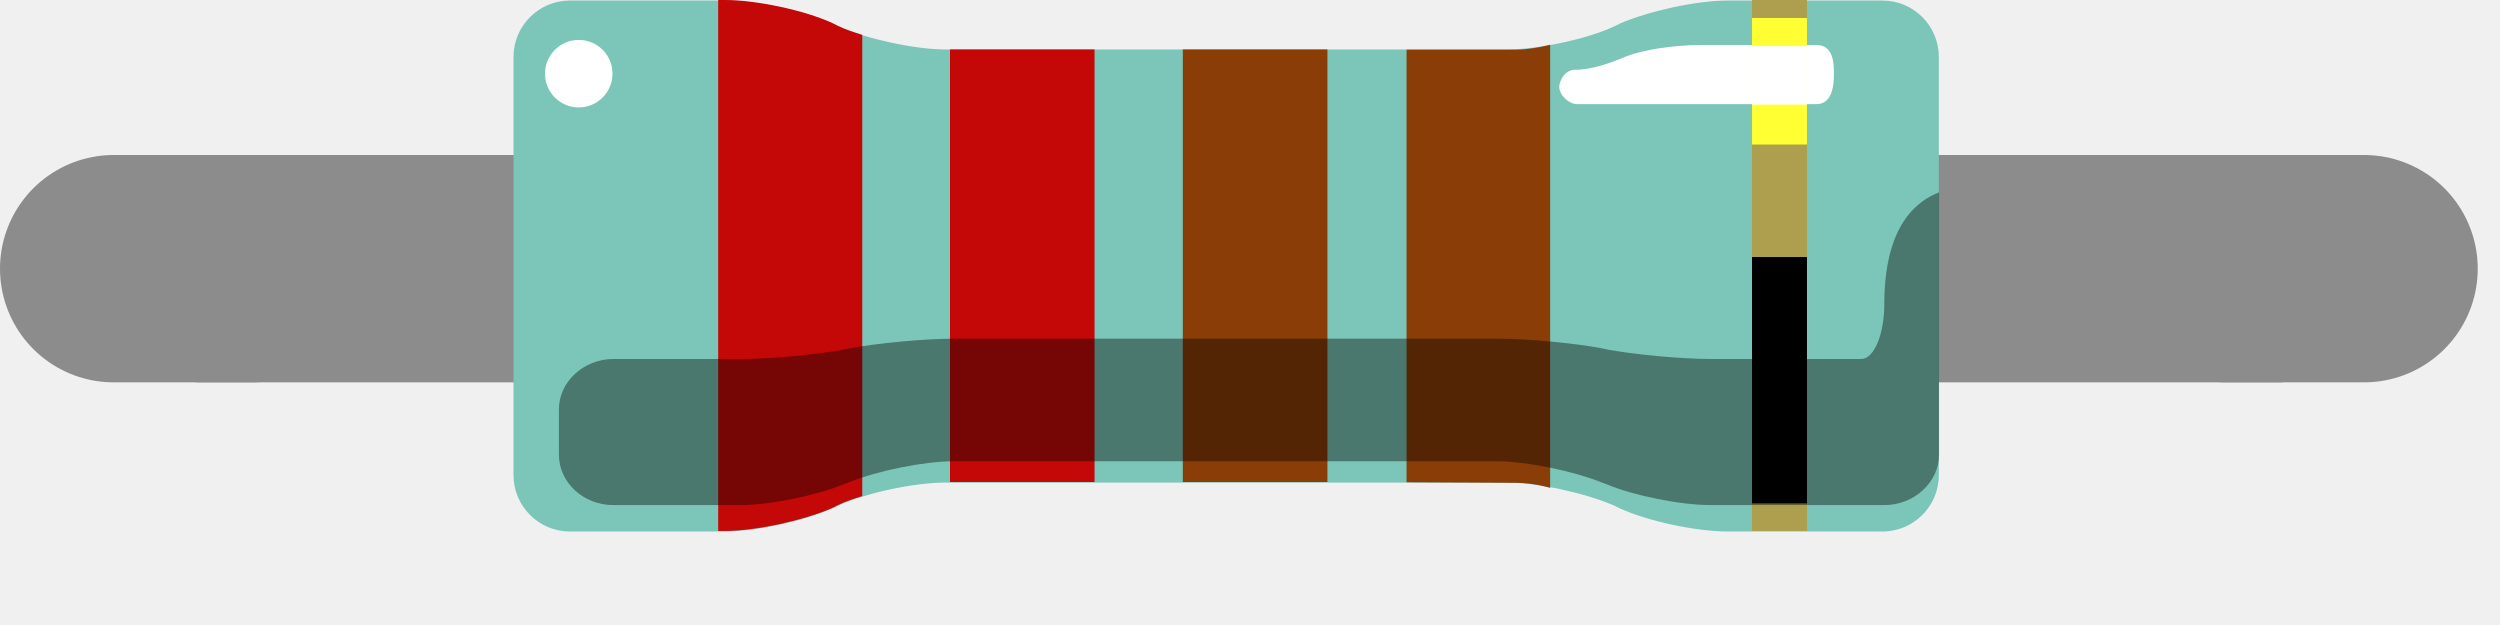
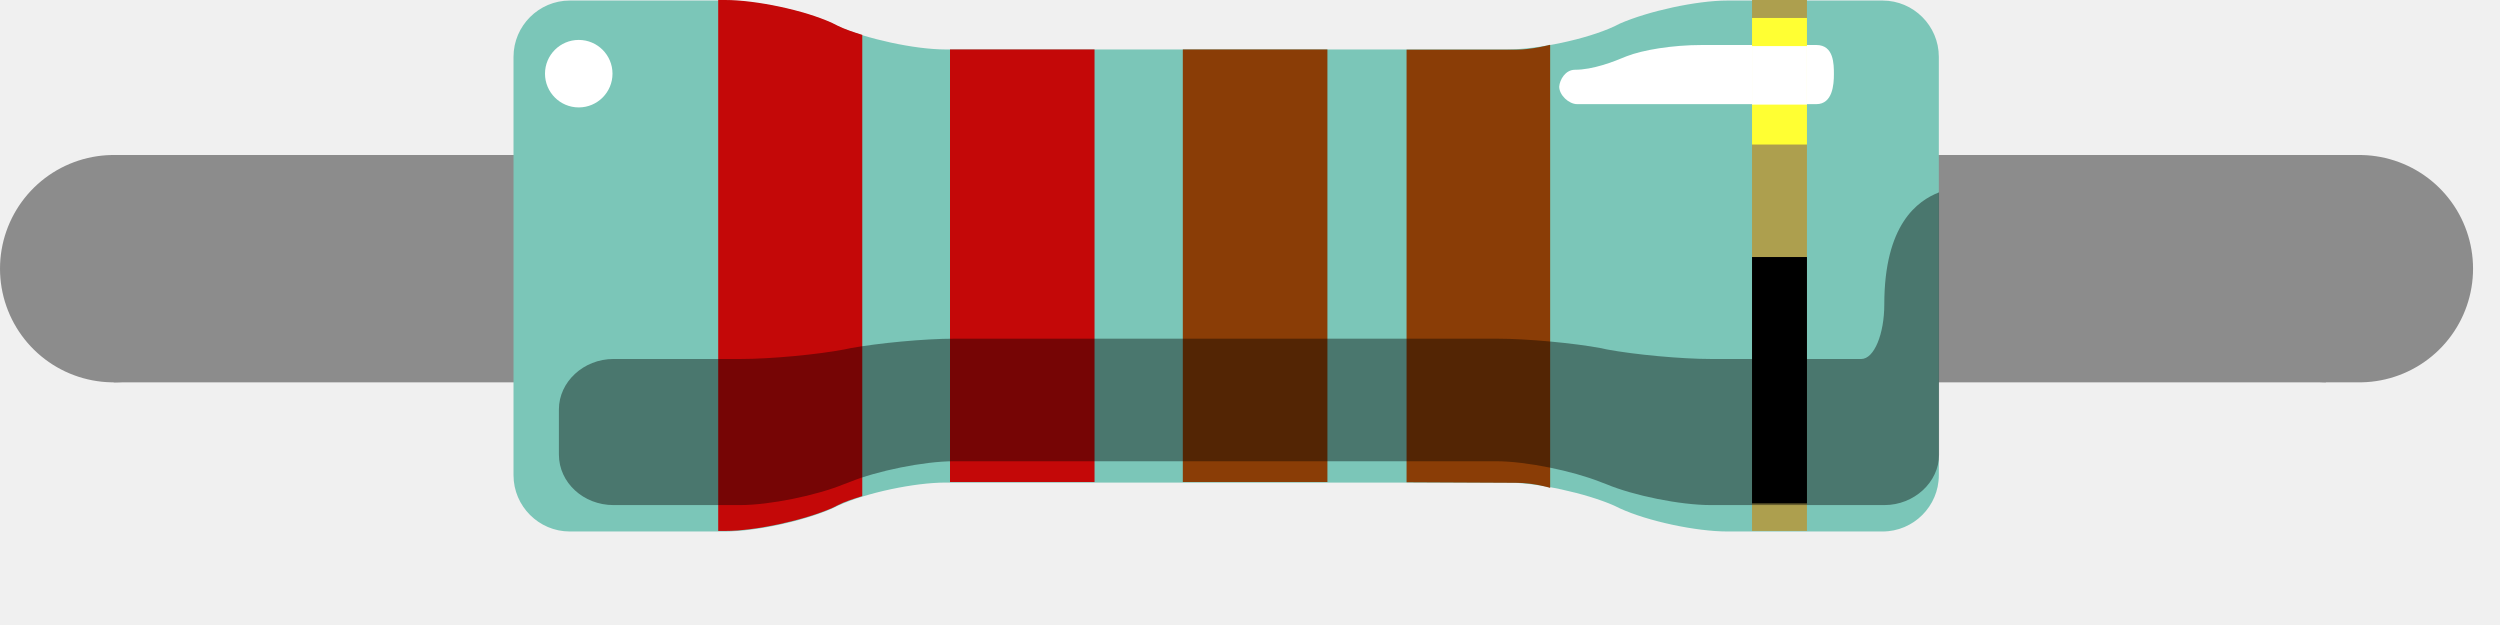
<svg xmlns="http://www.w3.org/2000/svg" version="1.2" baseProfile="tiny" x="0px" y="0px" width="0.444in" height="0.111in" viewBox="0 0 32 8">
  <g id="breadboard">
    <rect id="connector0pin" x="1.455" y="2.392" fill="none" width="0.72" height="0.72" />
    <rect id="connector1pin" x="28.165" y="2.392" fill="none" width="0.721" height="0.72" />
-     <line id="connector0leg" fill="none" stroke="#8C8C8C" stroke-width="2.91" stroke-linecap="round" x1="1.455" y1="3.439" x2="3.223" y2="3.439" />
-     <line id="connector1leg" fill="none" stroke="#8C8C8C" stroke-width="2.91" stroke-linecap="round" x1="30.26" y1="3.439" x2="28.493" y2="3.439" />
-     <path fill="none" stroke="#8C8C8C" stroke-width="2.91" d="M2.503,3.439h26.716" />
+     <line id="connector0leg" fill="none" stroke="#8C8C8C" stroke-width="2.91" stroke-linecap="round" x1="1.455" y1="3.439" x2="1.455" y2="3.439" />
+     <line id="connector1leg" fill="none" stroke="#8C8C8C" stroke-width="2.91" stroke-linecap="round" x1="30.2" y1="3.439" x2="29.8" y2="3.439" />
+     <path fill="none" stroke="#8C8C8C" stroke-width="2.91" d="M1.455,3.439h28.316" />
    <path id="body" fill="#7BC6B8" d="M10.655,0.302c-0.36-0.166-0.979-0.295-1.375-0.295H7.293c-0.396,0-0.72,0.324-0.72,0.72v5.356  c0,0.396,0.324,0.72,0.72,0.72H9.28c0.396,0,1.015-0.136,1.375-0.296l0.072-0.035c0.36-0.165,0.979-0.295,1.375-0.295h7.185  c0.397,0,1.016,0.137,1.375,0.295l0.072,0.035c0.361,0.166,0.979,0.296,1.376,0.296h1.987c0.396,0,0.72-0.323,0.72-0.72V0.727  c0-0.396-0.323-0.72-0.72-0.72h-1.987c-0.397,0-1.015,0.137-1.376,0.295l-0.072,0.036c-0.359,0.166-0.978,0.295-1.375,0.295h-7.185  c-0.396,0-1.015-0.137-1.375-0.295L10.655,0.302z" />
    <rect id="gold_band" x="22.426" y="0" fill="#AD9F4E" width="0.703" height="6.796" />
    <rect id="band_3" x="15.14" y="0.633" fill="#8A3D06" width="1.851" height="5.537" />
    <rect id="band_2_nd" x="12.16" y="0.633" fill="#C40808" width="1.85" height="5.537" />
    <path id="band_rd_multiplier" fill="#8A3D06" d="M18.004,0.636c0,0,1.197,0,1.4,0s0.438-0.063,0.438-0.063v5.672c0,0-0.203-0.065-0.438-0.065  s-1.4-0.007-1.4-0.007V0.636z" />
    <path id="band_1_st" fill="#C40808" d="M11.036,0.446c-0.115-0.036-0.223-0.072-0.31-0.115l-0.072-0.036  C10.295,0.13,9.676,0,9.28,0H9.193v6.796H9.28c0.396,0,1.015-0.137,1.375-0.295l0.072-0.036c0.086-0.044,0.195-0.079,0.31-0.115  V0.446z" />
    <path fill="#000000" fill-opacity="0.4" id="Shadow" d="M24.119,3.896L24.119,3.896c0,0.38-0.13,0.699-0.295,0.699h-1.923c-0.38,0-0.978-0.056-1.332-0.122  l-0.073-0.016c-0.345-0.065-0.948-0.122-1.333-0.122h-6.947c-0.382,0-0.979,0.057-1.332,0.122l-0.072,0.015  c-0.345,0.066-0.943,0.123-1.332,0.123H9.163H8.162h-0.31c-0.382,0-0.698,0.293-0.698,0.645v0.247v0.159v0.173  c0,0.36,0.316,0.646,0.698,0.646h1.62c0.381,0,0.979-0.123,1.332-0.268l0.072-0.027c0.346-0.142,0.951-0.266,1.332-0.266h6.946  c0.38,0,0.978,0.124,1.334,0.266l0.074,0.028c0.346,0.145,0.945,0.267,1.334,0.267h2.225c0.381,0,0.699-0.295,0.699-0.645V5.279  V4.306V2.462C24.543,2.57,24.119,2.873,24.119,3.896z" />
    <rect id="ShadowExtra" x="22.426" y="3.29" width="0.703" height="3.153" />
    <path id="ReflexRight" fill="#FFFFFF" d="M20.159,0.893c0.23,0,0.491-0.101,0.662-0.173c0.202-0.079,0.577-0.144,0.967-0.144  h1.461c0.225,0,0.225,0.245,0.225,0.375c0,0.13-0.016,0.382-0.225,0.382h-3.061c-0.107,0-0.23-0.115-0.23-0.224  C19.964,1.022,20.036,0.893,20.159,0.893z" />
    <circle id="ReflexLeft" fill="#FFFFFF" cx="7.408" cy="0.943" r="0.432" />
    <rect id="Reflex_gold" x="22.426" y="0.23" fill="#FFFF33" width="0.703" height="1.62" />
    <rect id="Reflex_extra" x="22.426" y="0.59" fill="#FFFFFF" width="0.703" height="0.749" />
  </g>
</svg>
